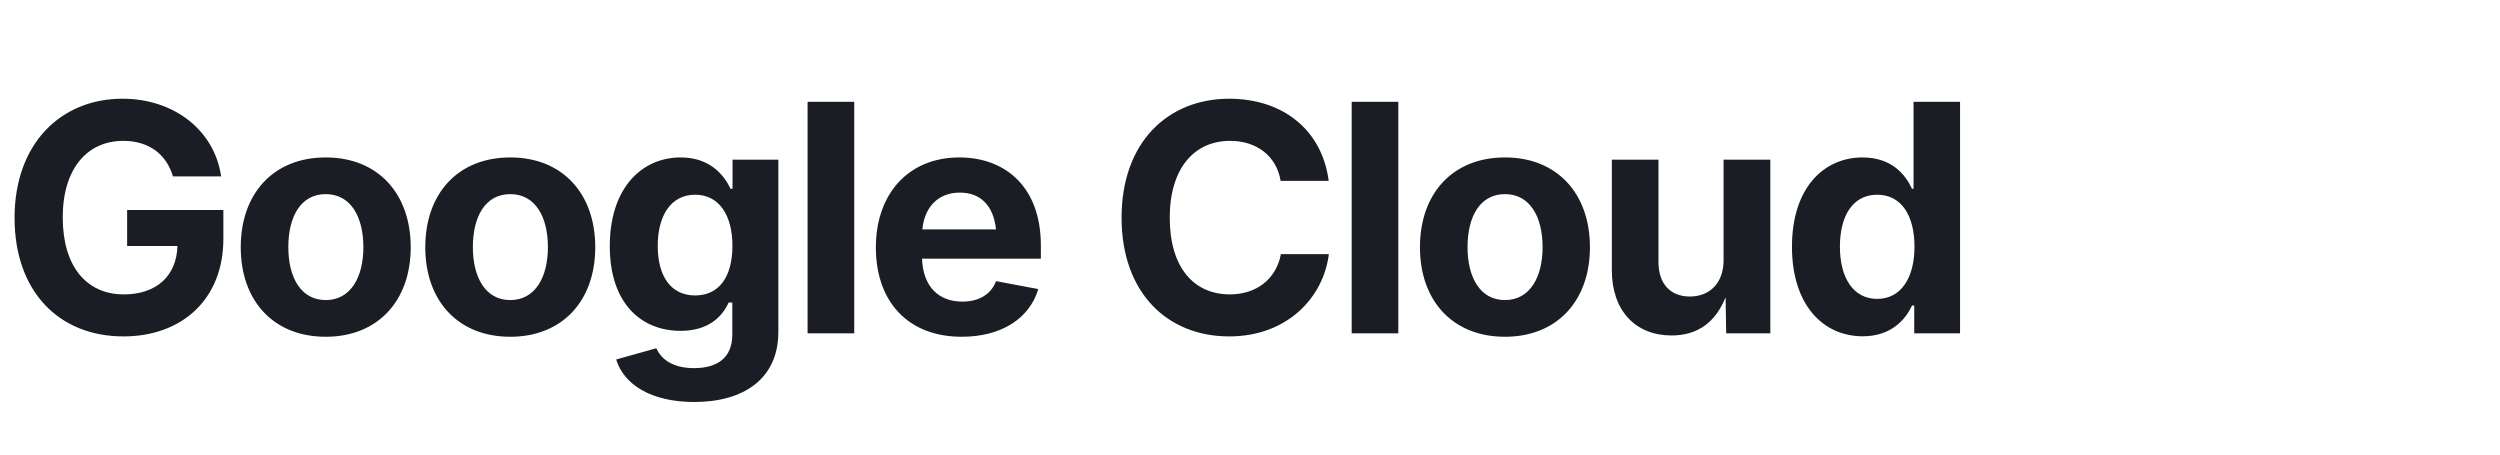
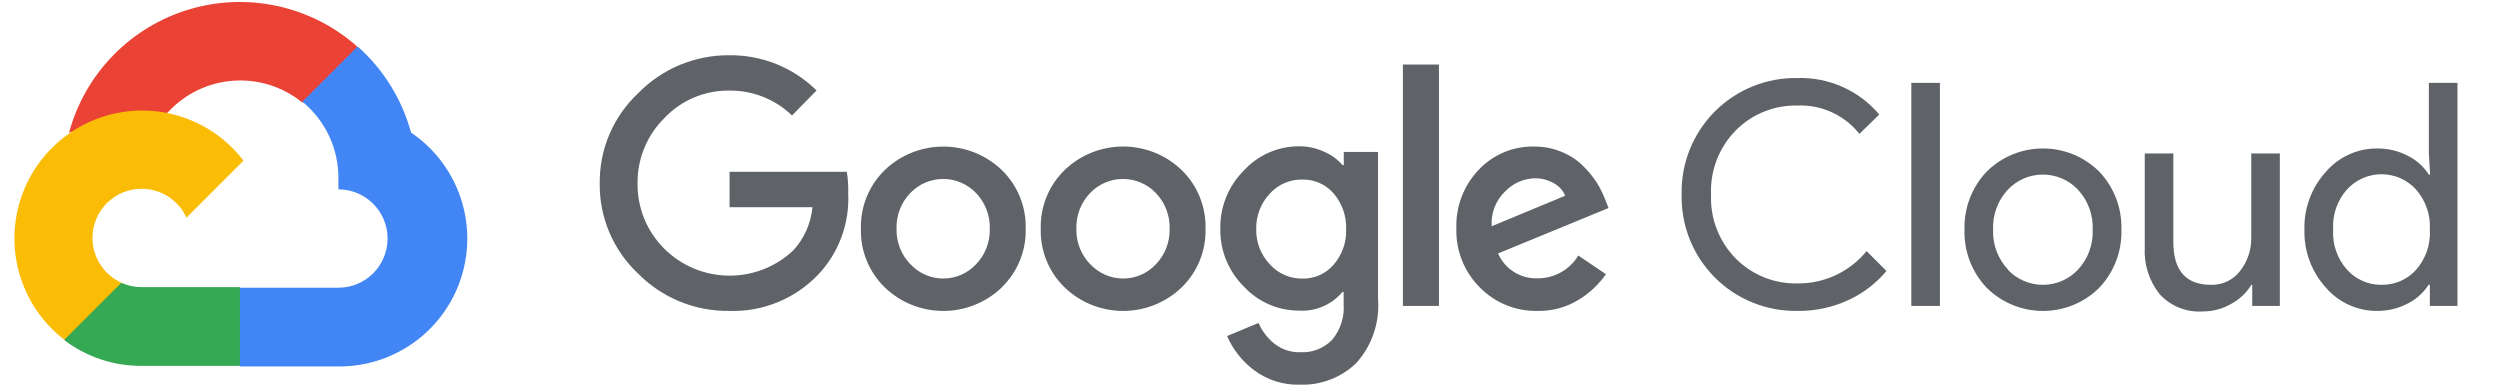
- <svg xmlns="http://www.w3.org/2000/svg" viewBox="0 0 330 60" width="330" height="60" role="img" aria-label="Google Cloud">
-   <text x="0" y="44" fill="#1a1d23" font-family="'DM Sans','Inter','Helvetica Neue',Helvetica,Arial,sans-serif" font-size="42" font-weight="700" letter-spacing="-1.4">Google Cloud</text>
+ <svg xmlns="http://www.w3.org/2000/svg" viewBox="0 0 181 28">
+   <defs>
+     <style>.cls-1{fill:#ea4335;}.cls-2{fill:#4285f4;}.cls-3{fill:#34a853;}.cls-4{fill:#fbbc05;}.cls-5{fill:#5f6368;}</style>
+   </defs>
+   <path class="cls-1" d="M21.85,7.41l1,0,2.85-2.85.14-1.21A12.81,12.81,0,0,0,5,9.6a1.55,1.55,0,0,1,1-.06l5.7-.94s.29-.48.44-.45a7.11,7.11,0,0,1,9.73-.74Z" />
+   <path class="cls-2" d="M29.76,9.6a12.84,12.84,0,0,0-3.87-6.24l-4,4A7.11,7.11,0,0,1,24.5,13v.71a3.56,3.56,0,1,1,0,7.12H17.38l-.71.72v4.27l.71.71H24.5A9.26,9.26,0,0,0,29.76,9.6Z" />
+   <path class="cls-3" d="M10.25,26.49h7.12v-5.7H10.25a3.54,3.54,0,0,1-1.47-.32l-1,.31L4.91,23.63l-.25,1A9.21,9.21,0,0,0,10.25,26.49Z" />
+   <path class="cls-4" d="M10.25,8A9.26,9.26,0,0,0,4.66,24.6l4.13-4.13a3.56,3.56,0,1,1,4.71-4.71l4.13-4.13A9.25,9.25,0,0,0,10.25,8Z" />
+   <path class="cls-5" d="M52.79,22.51a9.11,9.11,0,0,1-6.6-2.71,8.8,8.8,0,0,1-2.77-6.52,8.81,8.81,0,0,1,2.77-6.52A9.11,9.11,0,0,1,52.79,4a8.84,8.84,0,0,1,6.33,2.55L57.34,8.36a6.41,6.41,0,0,0-4.55-1.8,6.34,6.34,0,0,0-4.7,2,6.53,6.53,0,0,0-1.93,4.75A6.53,6.53,0,0,0,48.09,18a6.71,6.71,0,0,0,9.36.11A5.32,5.32,0,0,0,58.82,15h-6V12.44h8.49A8.12,8.12,0,0,1,61.41,14a8,8,0,0,1-2.19,5.9A8.51,8.51,0,0,1,52.79,22.51Zm19.74-1.7a6.12,6.12,0,0,1-8.47,0,5.7,5.7,0,0,1-1.73-4.25,5.71,5.71,0,0,1,1.73-4.25,6.13,6.13,0,0,1,8.47,0,5.71,5.71,0,0,1,1.73,4.25A5.7,5.7,0,0,1,72.52,20.81Zm-6.6-1.67a3.24,3.24,0,0,0,4.73,0,3.56,3.56,0,0,0,1-2.58,3.57,3.57,0,0,0-1-2.59,3.29,3.29,0,0,0-4.75,0,3.57,3.57,0,0,0-1,2.59A3.56,3.56,0,0,0,65.92,19.14Zm19.62,1.67a6.12,6.12,0,0,1-8.47,0,5.7,5.7,0,0,1-1.73-4.25,5.71,5.71,0,0,1,1.73-4.25,6.12,6.12,0,0,1,8.47,0,5.71,5.71,0,0,1,1.73,4.25A5.7,5.7,0,0,1,85.55,20.81Zm-6.6-1.67a3.24,3.24,0,0,0,4.73,0,3.56,3.56,0,0,0,1-2.58,3.57,3.57,0,0,0-1-2.59,3.29,3.29,0,0,0-4.75,0,3.57,3.57,0,0,0-1,2.59A3.56,3.56,0,0,0,78.94,19.14Zm15.16,8.71a5.24,5.24,0,0,1-3.33-1.06,6.13,6.13,0,0,1-1.94-2.46l2.28-.95a3.84,3.84,0,0,0,1.13,1.49,2.85,2.85,0,0,0,1.87.63,3,3,0,0,0,2.33-.9A3.65,3.65,0,0,0,97.28,22v-.86h-.09a3.81,3.81,0,0,1-3.13,1.35,5.43,5.43,0,0,1-4-1.74,5.75,5.75,0,0,1-1.71-4.19,5.81,5.81,0,0,1,1.71-4.22,5.42,5.42,0,0,1,4-1.75A4.3,4.3,0,0,1,95.9,11a3.7,3.7,0,0,1,1.3.95h.09V11h2.48V21.65a6.21,6.21,0,0,1-1.59,4.65A5.6,5.6,0,0,1,94.11,27.85Zm.18-7.68a2.91,2.91,0,0,0,2.26-1,3.7,3.7,0,0,0,.91-2.56A3.78,3.78,0,0,0,96.55,14a2.9,2.9,0,0,0-2.26-1,3.09,3.09,0,0,0-2.34,1,3.65,3.65,0,0,0-1,2.59,3.58,3.58,0,0,0,1,2.56A3.1,3.1,0,0,0,94.29,20.17Zm9.89-15.5V22.15h-2.61V4.67Zm7.16,17.84a5.68,5.68,0,0,1-4.21-1.71,5.79,5.79,0,0,1-1.69-4.24,5.86,5.86,0,0,1,1.63-4.28,5.36,5.36,0,0,1,4-1.67,5.05,5.05,0,0,1,2,.39,4.71,4.71,0,0,1,1.53,1,7,7,0,0,1,1,1.21,7.15,7.15,0,0,1,.59,1.17l.27.68-8,3.29a3,3,0,0,0,2.88,1.8,3.41,3.41,0,0,0,2.93-1.65l2,1.35a6.59,6.59,0,0,1-1.92,1.82A5.44,5.44,0,0,1,111.34,22.51ZM108,16.38l5.32-2.21a1.84,1.84,0,0,0-.83-.91,2.71,2.71,0,0,0-1.37-.35,3.09,3.09,0,0,0-2.15.95A3.17,3.17,0,0,0,108,16.38Z" />
+   <path class="cls-5" d="M130.13,22.51a8.24,8.24,0,0,1-8.38-8.43,8.24,8.24,0,0,1,8.38-8.43,7.46,7.46,0,0,1,5.93,2.64l-1.44,1.4a5.44,5.44,0,0,0-4.48-2.05,6.11,6.11,0,0,0-4.45,1.78,6.24,6.24,0,0,0-1.81,4.66,6.24,6.24,0,0,0,1.81,4.66,6.11,6.11,0,0,0,4.45,1.78,6.36,6.36,0,0,0,5-2.34l1.44,1.44a7.86,7.86,0,0,1-2.77,2.11A8.48,8.48,0,0,1,130.13,22.51Z" />
+   <path class="cls-5" d="M140.45,22.15h-2.07V6h2.07Z" />
+   <path class="cls-5" d="M143.83,12.43a5.79,5.79,0,0,1,8.16,0,5.85,5.85,0,0,1,1.6,4.2,5.85,5.85,0,0,1-1.6,4.2,5.79,5.79,0,0,1-8.16,0,5.85,5.85,0,0,1-1.6-4.2A5.85,5.85,0,0,1,143.83,12.43Zm1.54,7.1a3.49,3.49,0,0,0,5.07,0,4,4,0,0,0,1.07-2.9,4,4,0,0,0-1.07-2.9,3.49,3.49,0,0,0-5.07,0,4,4,0,0,0-1.07,2.9A4,4,0,0,0,145.38,19.52Z" />
+   <path class="cls-5" d="M165.06,22.15h-2V20.62H163A3.85,3.85,0,0,1,161.54,22a4.08,4.08,0,0,1-2.05.55,3.89,3.89,0,0,1-3.14-1.26,5,5,0,0,1-1.07-3.38V11.11h2.07v6.42q0,3.09,2.73,3.09a2.54,2.54,0,0,0,2.1-1,3.77,3.77,0,0,0,.81-2.39V11.11h2.07Z" />
+   <path class="cls-5" d="M172.09,22.51a4.86,4.86,0,0,1-3.7-1.69,6,6,0,0,1-1.55-4.19,6,6,0,0,1,1.55-4.19,4.86,4.86,0,0,1,3.7-1.69,4.69,4.69,0,0,1,2.26.54,3.83,3.83,0,0,1,1.5,1.35h.09l-.09-1.53V6h2.07V22.15h-2V20.62h-.09a3.83,3.83,0,0,1-1.5,1.35A4.69,4.69,0,0,1,172.09,22.51Zm.34-1.89a3.3,3.3,0,0,0,2.49-1.08,4.05,4.05,0,0,0,1-2.91,4.05,4.05,0,0,0-1-2.91,3.38,3.38,0,0,0-5,0,4,4,0,0,0-1,2.9,4,4,0,0,0,1,2.9A3.3,3.3,0,0,0,172.43,20.62Z" />
</svg>
